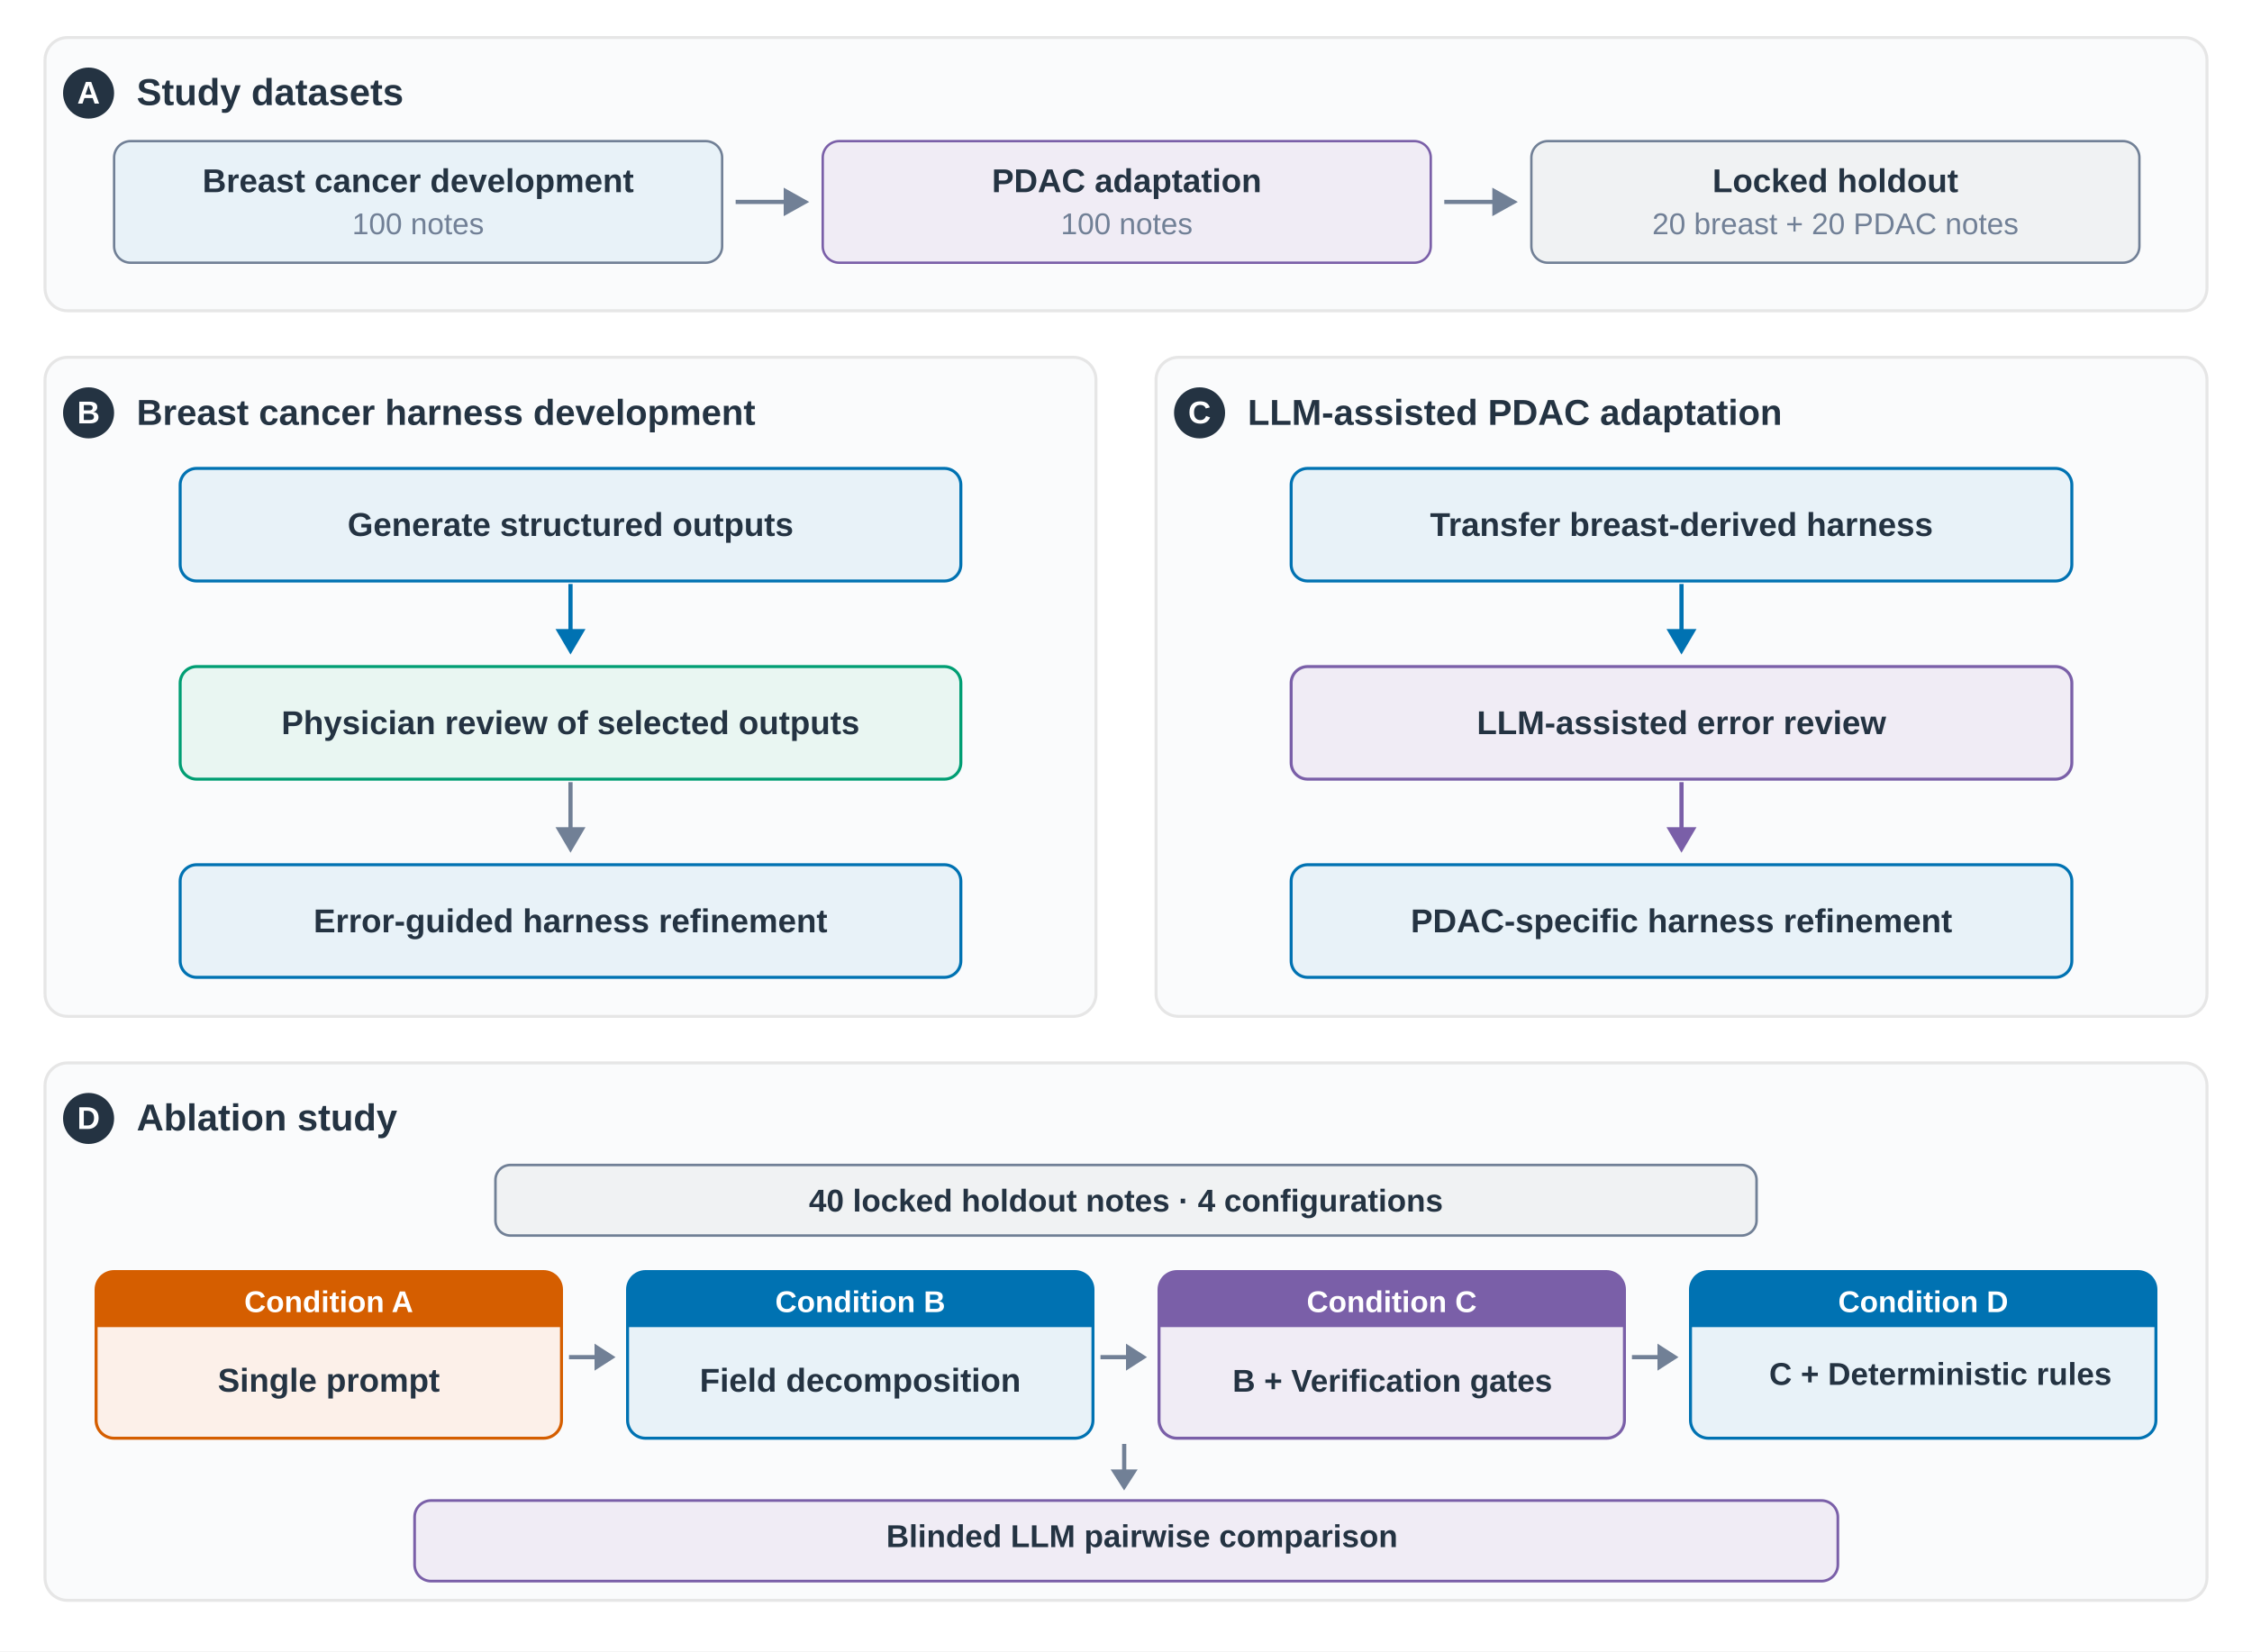
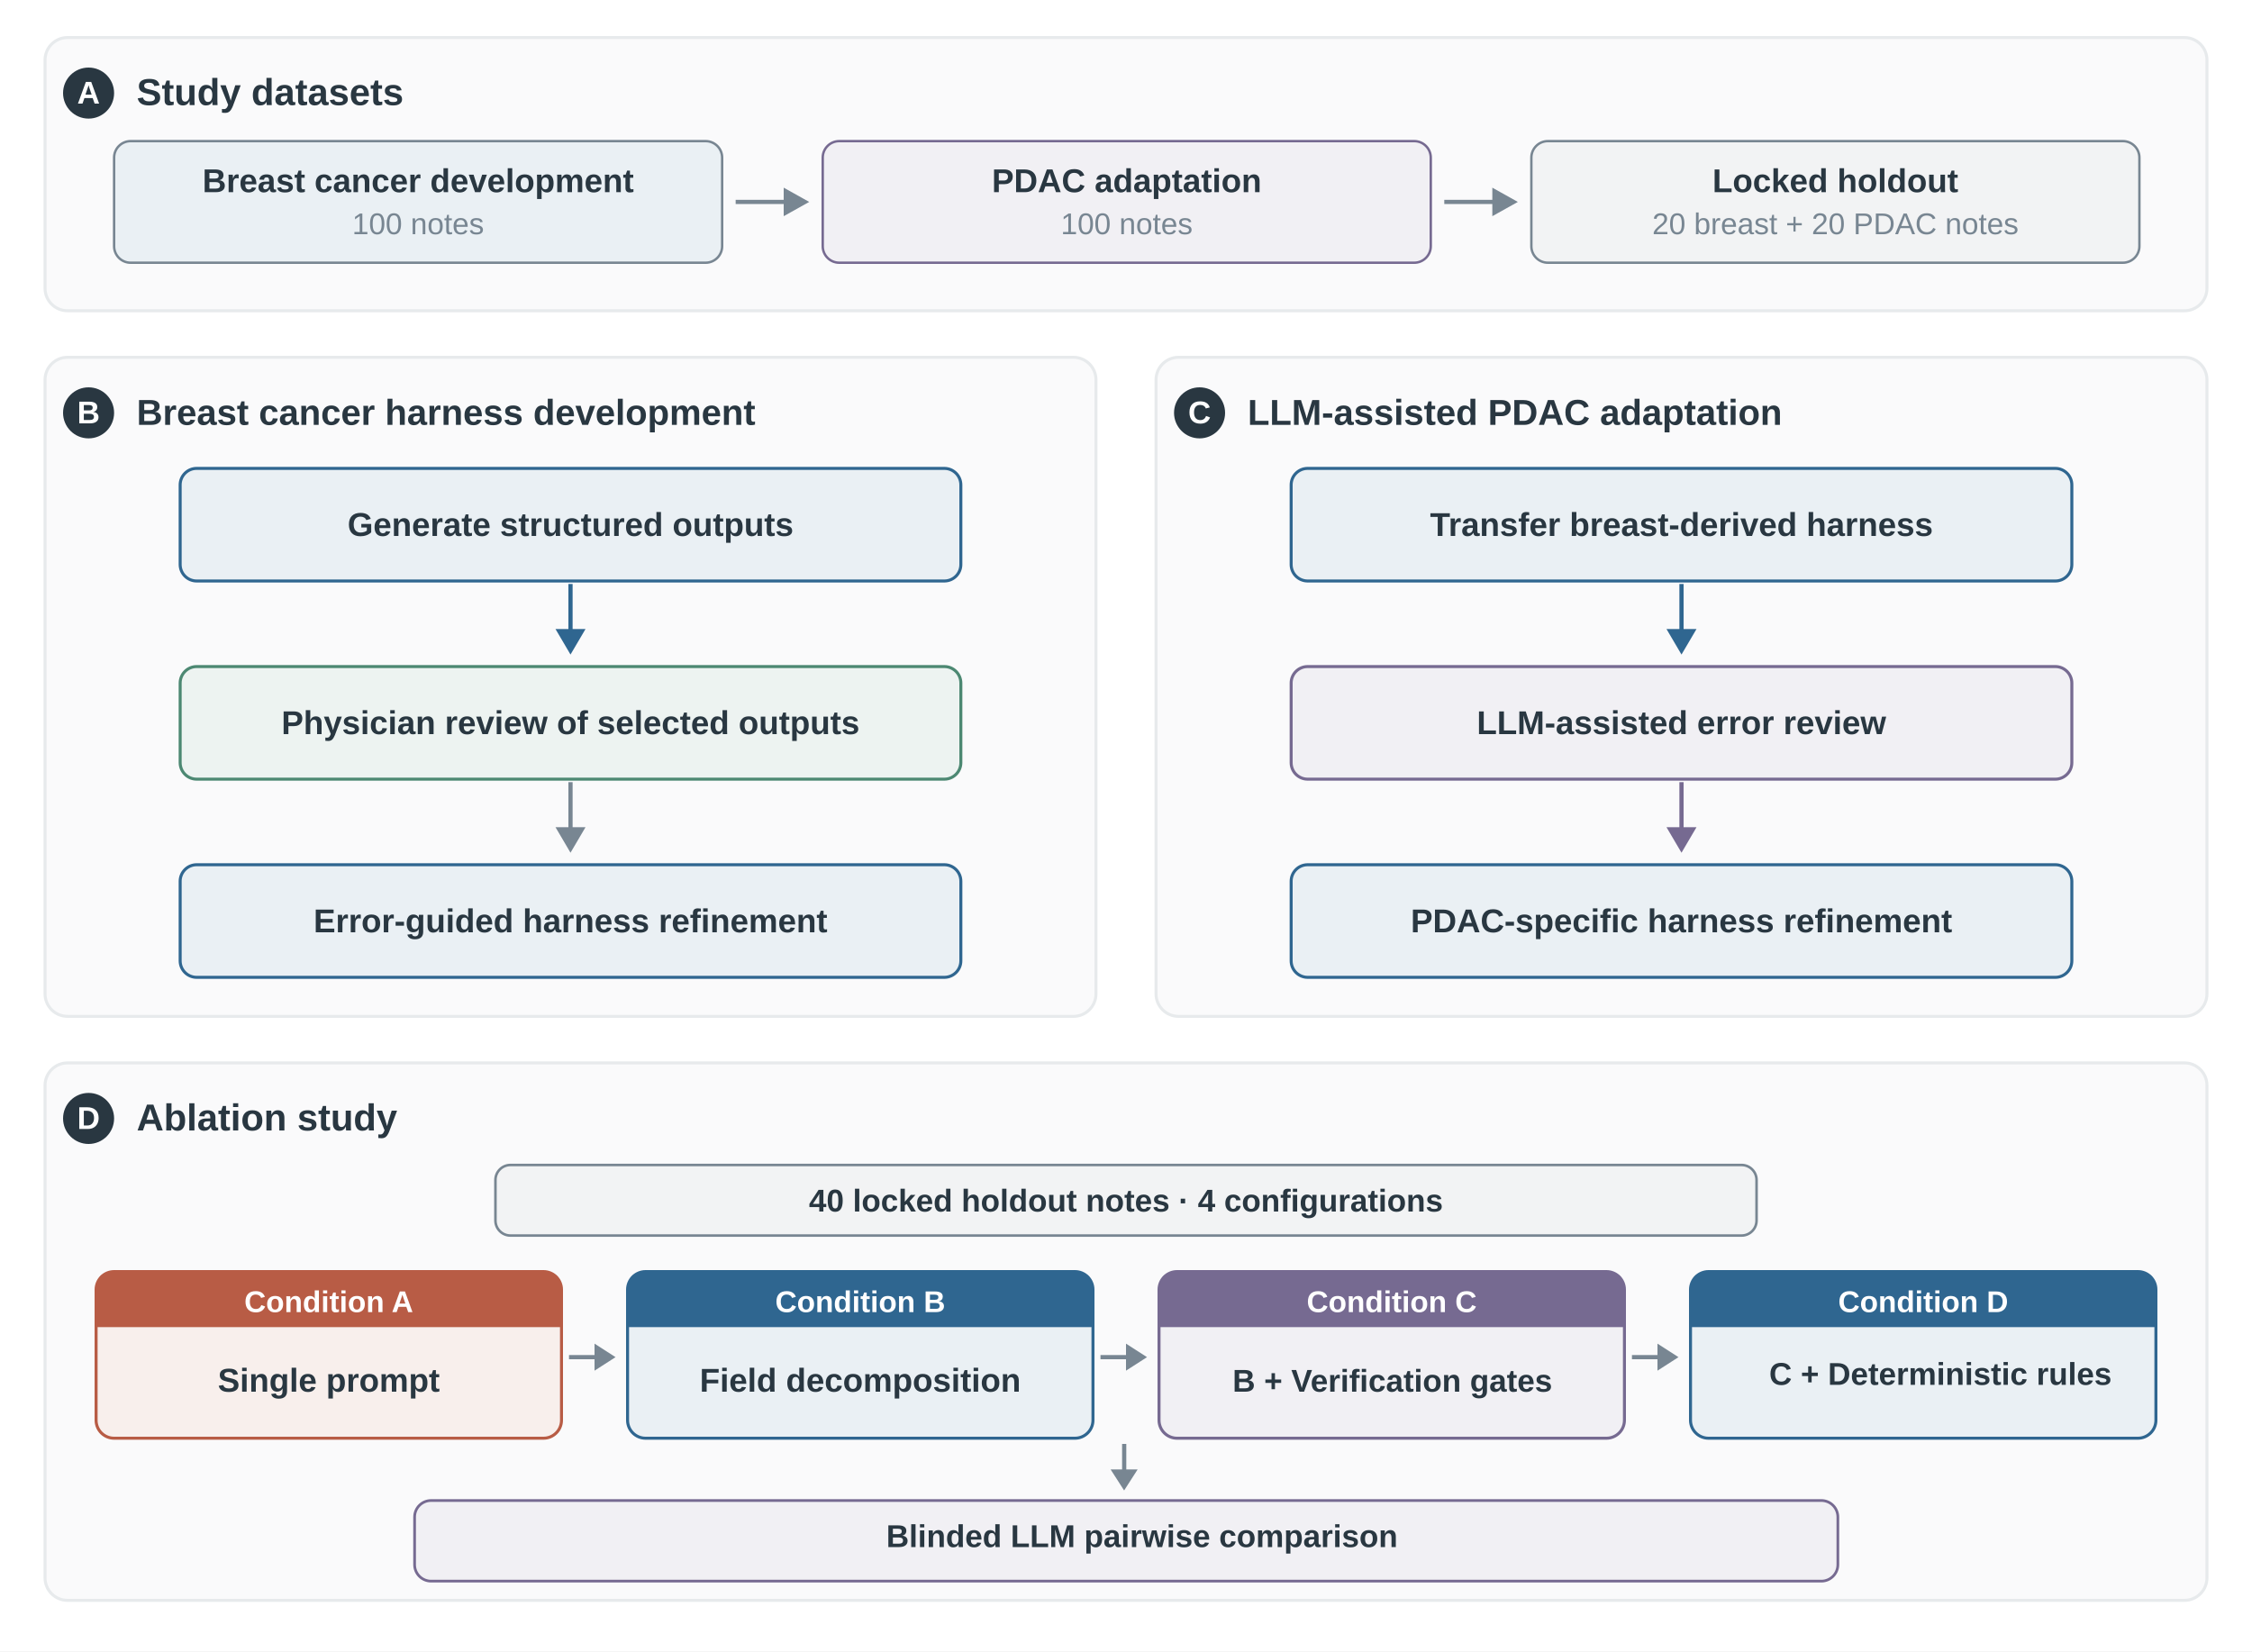
<svg xmlns="http://www.w3.org/2000/svg" id="Layer_1" version="1.1" viewBox="0 0 3000 2200" width="7.5in" height="5.5in" role="img" aria-labelledby="figure-title figure-description">
  <defs>
    <style>
      .st0, .st1, .st2, .st3, .st4, .st5, .st6 {
        isolation: isolate;
      }

      .st0, .st1, .st2, .st3, .st5, .st6 {
        font-family: Arial, Helvetica, DejaVu Sans, sans-serif;
        font-weight: 700;
      }

      .st0, .st7, .st5 {
        fill: #FFFFFF;
      }

      .st0, .st4 {
        font-size: 40px;
      }

      .st8 {
-         stroke: #7A5FA8;
+         stroke: #766A91;
      }

      .st8, .st9, .st10, .st11, .st12, .st13, .st14, .st15, .st16, .st17, .st18, .st19, .st20 {
        stroke-miterlimit: 8;
      }

      .st8, .st10 {
-         fill: #F0ECF5;
+         fill: #F1F0F4;
      }

      .st8, .st16, .st17 {
        stroke-width: 3.2px;
      }

      .st9 {
-         fill: #F0ECF5;
+         fill: #F1F0F4;
      }

      .st9, .st10, .st20 {
-         stroke: #7A5FA8;
+         stroke: #766A91;
      }

      .st9, .st11, .st12, .st13, .st14, .st18, .st19, .st20 {
        stroke-width: 4px;
      }

      .st21 {
-         fill: #7A5FA8;
+         fill: #766A91;
      }

      .st22 {
-         fill: #D55E00;
+         fill: #B85C45;
      }

      .st10 {
        stroke-width: 3.6px;
      }

      .st23 {
-         fill: #009E73;
+         fill: #4C8872;
      }

      .st1 {
        font-size: 50px;
      }

      .st1, .st2, .st3, .st6 {
-         fill: #243342;
+         fill: #293741;
      }

      .st2 {
        font-size: 44px;
      }

      .st11 {
-         fill: #E9F6F2;
+         fill: #EDF3F1;
      }

      .st11, .st13 {
-         stroke: #009E73;
+         stroke: #4C8872;
      }

      .st3 {
        font-size: 48px;
      }

      .st12 {
-         fill: #E8F2F8;
+         fill: #EAF0F4;
      }

      .st12, .st14 {
-         stroke: #0072B2;
+         stroke: #2F6690;
      }

      .st13 {
-         fill: #E9F6F2;
+         fill: #EDF3F1;
      }

      .st14 {
-         fill: #E8F2F8;
+         fill: #EAF0F4;
      }

      .st4 {
-         fill: #718096;
+         fill: #788692;
        font-family: Arial, Helvetica, DejaVu Sans, sans-serif;
      }

      .st15 {
-         fill: #F0F2F3;
-         stroke: #718096;
+         fill: #F2F3F4;
+         stroke: #788692;
        stroke-width: 3.4px;
      }

      .st24 {
-         fill: #243342;
+         fill: #293741;
      }

      .st16 {
-         fill: #F0F2F3;
-         stroke: #718096;
+         fill: #F2F3F4;
+         stroke: #788692;
      }

      .st25 {
-         fill: #0072B2;
+         fill: #2F6690;
      }

      .st17 {
-         fill: #E8F2F8;
-         stroke: #718096;
+         fill: #EAF0F4;
+         stroke: #788692;
      }

      .st18 {
-         fill: #FCF0E9;
-         stroke: #D55E00;
+         fill: #F8EFEC;
+         stroke: #B85C45;
      }

      .st5, .st6 {
        font-size: 42px;
      }

      .st19 {
-         fill: #FAFBFC;
-         stroke: #E6E6E6;
+         fill: #FAFAFB;
+         stroke: #E7EAEC;
      }

      .st26 {
-         fill: #718096;
+         fill: #788692;
      }

      .st20 {
-         fill: #F0ECF5;
+         fill: #F1F0F4;
      }
    </style>
  </defs>
  <rect class="st7" width="3000" height="2200" />
  <g>
    <g id="data-partitions">
      <rect class="st19" x="60" y="50" width="2880" height="364" rx="30" ry="30" />
      <circle class="st24" cx="118" cy="124" r="34" />
      <text class="st5" transform="translate(102.8 138)">
        <tspan x="0" y="0">A</tspan>
      </text>
      <text class="st1" transform="translate(182 140)">
        <tspan x="0" y="0">Study datasets</tspan>
      </text>
      <rect class="st17" x="152" y="188" width="810" height="162" rx="22" ry="22" />
      <text class="st2" transform="translate(269.7 256)">
        <tspan x="0" y="0">Breast cancer development</tspan>
      </text>
      <text class="st4" transform="translate(469.1 312)">
        <tspan x="0" y="0">100 notes</tspan>
      </text>
      <rect class="st8" x="1096" y="188" width="810" height="162" rx="22" ry="22" />
      <text class="st2" transform="translate(1321.3 256)">
        <tspan x="0" y="0">PDAC adaptation</tspan>
      </text>
      <text class="st4" transform="translate(1413.1 312)">
        <tspan x="0" y="0">100 notes</tspan>
      </text>
      <rect class="st16" x="2040" y="188" width="810" height="162" rx="22" ry="22" />
      <text class="st2" transform="translate(2281.2 256)">
        <tspan x="0" y="0">Locked holdout</tspan>
      </text>
      <text class="st4" transform="translate(2201 312)">
        <tspan x="0" y="0">20 breast + 20 PDAC notes</tspan>
      </text>
      <g id="dataset-arrow-1">
        <rect class="st26" x="980" y="266.2" width="70" height="5.6" />
        <polygon class="st26" points="1044 250 1078 269 1044 288 1044 250" />
      </g>
      <g id="dataset-arrow-2">
        <rect class="st26" x="1924" y="266.2" width="70" height="5.6" />
        <polygon class="st26" points="1988 250 2022 269 1988 288 1988 250" />
      </g>
    </g>
    <g id="breast-development">
      <rect class="st19" x="60" y="476" width="1400" height="878" rx="30" ry="30" />
      <circle class="st24" cx="118" cy="550" r="34" />
      <text class="st5" transform="translate(102.8 564)">
        <tspan x="0" y="0">B</tspan>
      </text>
      <text class="st3" transform="translate(182 566)">
        <tspan x="0" y="0">Breast cancer harness development</tspan>
      </text>
      <rect class="st14" x="240" y="624" width="1040" height="150" rx="22" ry="22" />
      <text class="st2" transform="translate(463 714)">
        <tspan x="0" y="0">Generate structured outputs</tspan>
      </text>
      <g id="breast-arrow-1">
        <rect class="st25" x="757.2" y="778" width="5.6" height="68" />
        <polygon class="st25" points="740 838 780 838 760 872 740 838" />
      </g>
      <rect class="st13" x="240" y="888" width="1040" height="150" rx="22" ry="22" />
      <text class="st2" transform="translate(374.9 978)">
        <tspan x="0" y="0">Physician review of selected outputs</tspan>
      </text>
      <g id="breast-arrow-2">
        <rect class="st26" x="757.2" y="1042" width="5.6" height="68" />
        <polygon class="st26" points="740 1102 780 1102 760 1136 740 1102" />
      </g>
      <rect class="st14" x="240" y="1152" width="1040" height="150" rx="22" ry="22" />
      <text class="st2" transform="translate(417.7 1242)">
        <tspan x="0" y="0">Error-guided harness refinement</tspan>
      </text>
    </g>
    <g id="pdac-adaptation">
      <rect class="st19" x="1540" y="476" width="1400" height="878" rx="30" ry="30" />
      <circle class="st24" cx="1598" cy="550" r="34" />
      <text class="st5" transform="translate(1582.8 564)">
        <tspan x="0" y="0">C</tspan>
      </text>
      <text class="st3" transform="translate(1662 566)">
        <tspan x="0" y="0">LLM-assisted PDAC adaptation</tspan>
      </text>
      <rect class="st14" x="1720" y="624" width="1040" height="150" rx="22" ry="22" />
      <text class="st2" transform="translate(1905 714)">
        <tspan x="0" y="0">Transfer breast-derived harness</tspan>
      </text>
      <g id="pdac-arrow-1">
        <rect class="st25" x="2237.2" y="778" width="5.6" height="68" />
        <polygon class="st25" points="2220 838 2260 838 2240 872 2220 838" />
      </g>
      <rect class="st20" x="1720" y="888" width="1040" height="150" rx="22" ry="22" />
      <text class="st2" transform="translate(1967.3 978)">
        <tspan x="0" y="0">LLM-assisted error review</tspan>
      </text>
      <g id="pdac-arrow-2">
        <rect class="st21" x="2237.2" y="1042" width="5.6" height="68" />
        <polygon class="st21" points="2220 1102 2260 1102 2240 1136 2220 1102" />
      </g>
      <rect class="st14" x="1720" y="1152" width="1040" height="150" rx="22" ry="22" />
      <text class="st2" transform="translate(1879.3 1242)">
        <tspan x="0" y="0">PDAC-specific harness refinement</tspan>
      </text>
    </g>
    <rect class="st19" x="60" y="1416" width="2880" height="716" rx="30" ry="30" />
    <circle class="st24" cx="118" cy="1490" r="34" />
    <text class="st5" transform="translate(102.8 1504)">
      <tspan x="0" y="0">D</tspan>
    </text>
    <text class="st1" transform="translate(182 1506)">
      <tspan x="0" y="0">Ablation study</tspan>
    </text>
    <rect class="st15" x="660" y="1552" width="1680" height="94" rx="20" ry="20" />
    <text class="st6" transform="translate(1077.6 1614)">
      <tspan x="0" y="0">40 locked holdout notes · 4 configurations</tspan>
    </text>
    <rect class="st18" x="128" y="1694" width="620" height="222" rx="24" ry="24" />
    <path class="st22" d="M152,1694h572c16,0,24,8,24,24v50H128v-50c0-16,8-24,24-24Z" />
    <text class="st0" transform="translate(325.4 1748)">
      <tspan x="0" y="0">Condition A</tspan>
    </text>
    <text class="st2" transform="translate(290.1 1854)">
      <tspan x="0" y="0">Single prompt</tspan>
    </text>
    <rect class="st12" x="836" y="1694" width="620" height="222" rx="24" ry="24" />
    <path class="st25" d="M860,1694h572c16,0,24,8,24,24v50h-620v-50c0-16,8-24,24-24Z" />
    <text class="st0" transform="translate(1032.7 1748)">
      <tspan x="0" y="0">Condition B</tspan>
    </text>
    <text class="st2" transform="translate(932.1 1854)">
      <tspan x="0" y="0">Field decomposition</tspan>
    </text>
    <rect class="st9" x="1544" y="1694" width="620" height="222" rx="24" ry="24" />
    <path class="st21" d="M1568,1694h572c16,0,24,8,24,24v50h-620v-50c0-16,8-24,24-24Z" />
    <text class="st0" transform="translate(1740.7 1748)">
      <tspan x="0" y="0">Condition C</tspan>
    </text>
    <text class="st6" transform="translate(1641.9 1854)">
      <tspan x="0" y="0">B + Verification gates</tspan>
    </text>
-     <rect class="st11" x="2252" y="1694" width="620" height="222" rx="24" ry="24" style="fill:#E8F2F8;stroke:#0072B2" />
-     <path class="st23" d="M2276,1694h572c16,0,24,8,24,24v50h-620v-50c0-16,8-24,24-24Z" style="fill:#0072B2" />
+     <rect class="st11" x="2252" y="1694" width="620" height="222" rx="24" ry="24" style="fill:#EAF0F4;stroke:#2F6690" />
+     <path class="st23" d="M2276,1694h572c16,0,24,8,24,24v50h-620v-50c0-16,8-24,24-24Z" style="fill:#2F6690" />
    <text class="st0" transform="translate(2448.7 1748)">
      <tspan x="0" y="0">Condition D</tspan>
    </text>
    <text class="st6" transform="translate(2356.8 1844.9)">
      <tspan x="0" y="0">C + Deterministic rules</tspan>
    </text>
    <rect class="st26" x="758" y="1805.2" width="40" height="5.6" />
    <polygon class="st26" points="792 1790 820 1808 792 1826 792 1790" />
    <rect class="st26" x="1466" y="1805.2" width="40" height="5.6" />
    <polygon class="st26" points="1500 1790 1528 1808 1500 1826 1500 1790" />
    <rect class="st26" x="2174" y="1805.2" width="40" height="5.6" />
    <polygon class="st26" points="2208 1790 2236 1808 2208 1826 2208 1790" />
    <rect class="st10" x="552.3" y="1999" width="1896" height="107.4" rx="22" ry="22" />
    <text class="st6" transform="translate(1180.6 2061)">
      <tspan x="0" y="0">Blinded LLM pairwise comparison</tspan>
    </text>
    <g>
      <rect class="st26" x="1477.5" y="1940.8" width="40" height="5.6" transform="translate(3441.2 446.1) rotate(90)" />
      <polygon class="st26" points="1515.5 1957.6 1497.5 1985.6 1479.5 1957.6 1515.5 1957.6" />
    </g>
  </g>
</svg>
